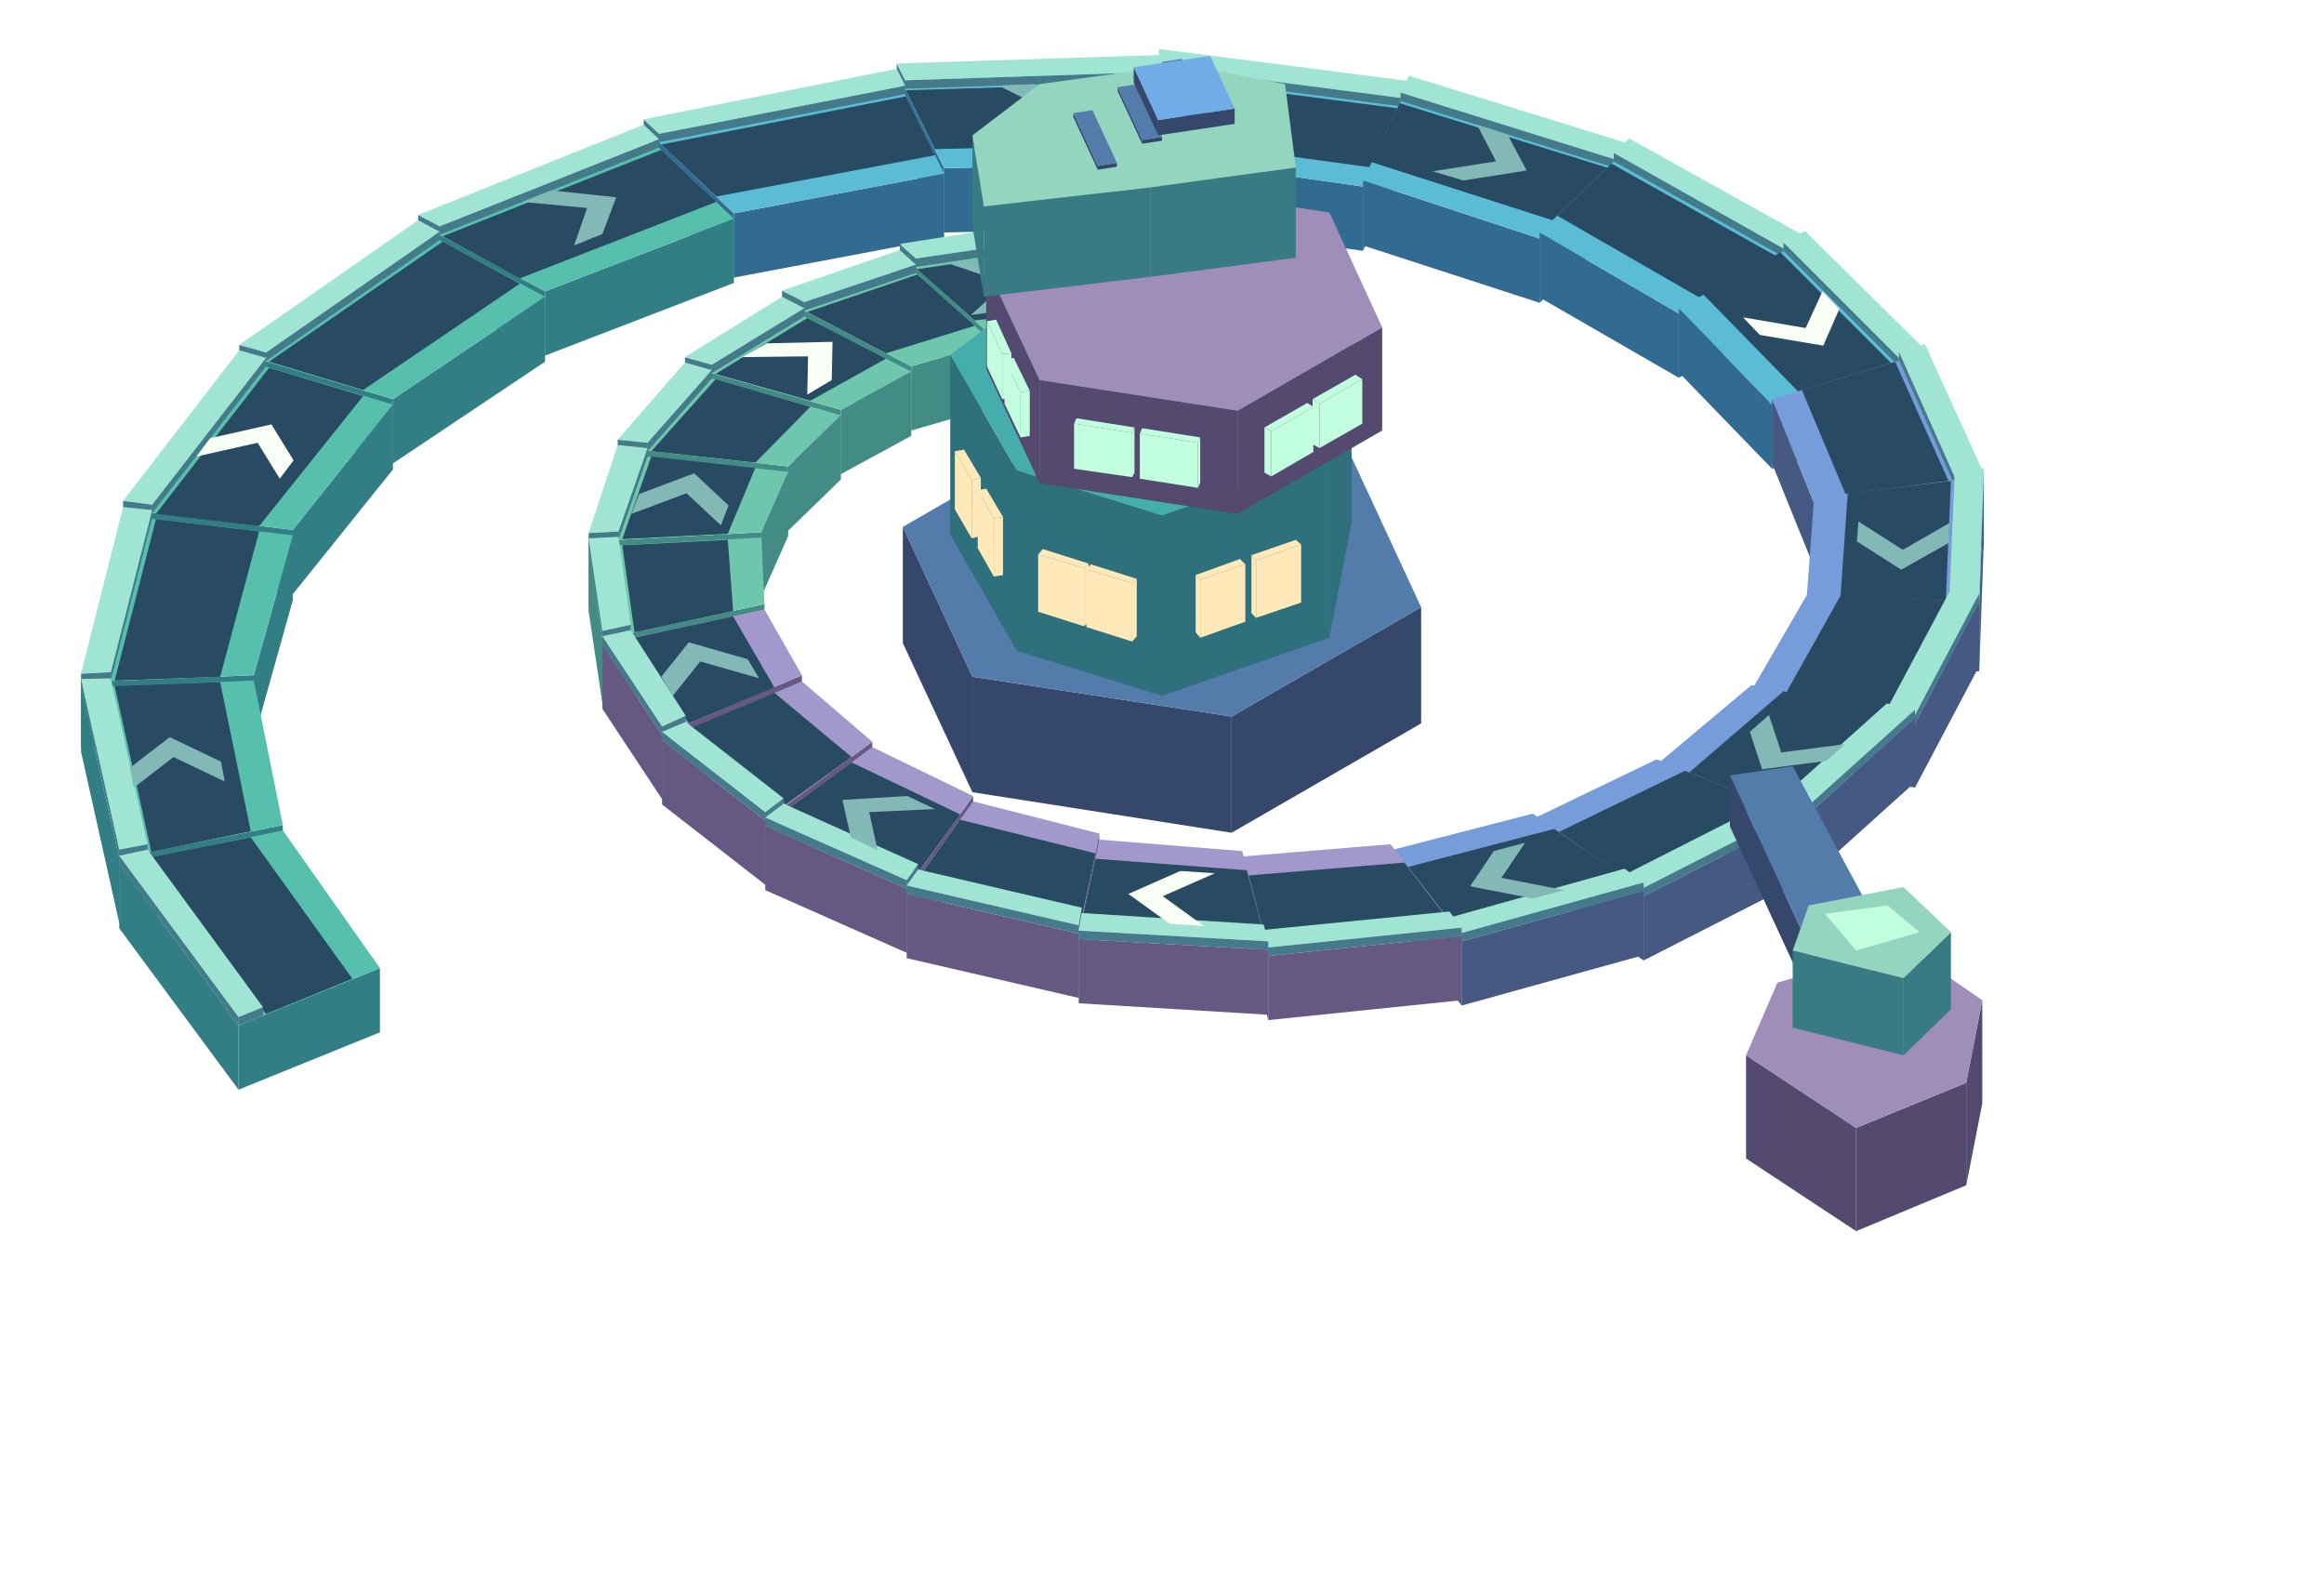
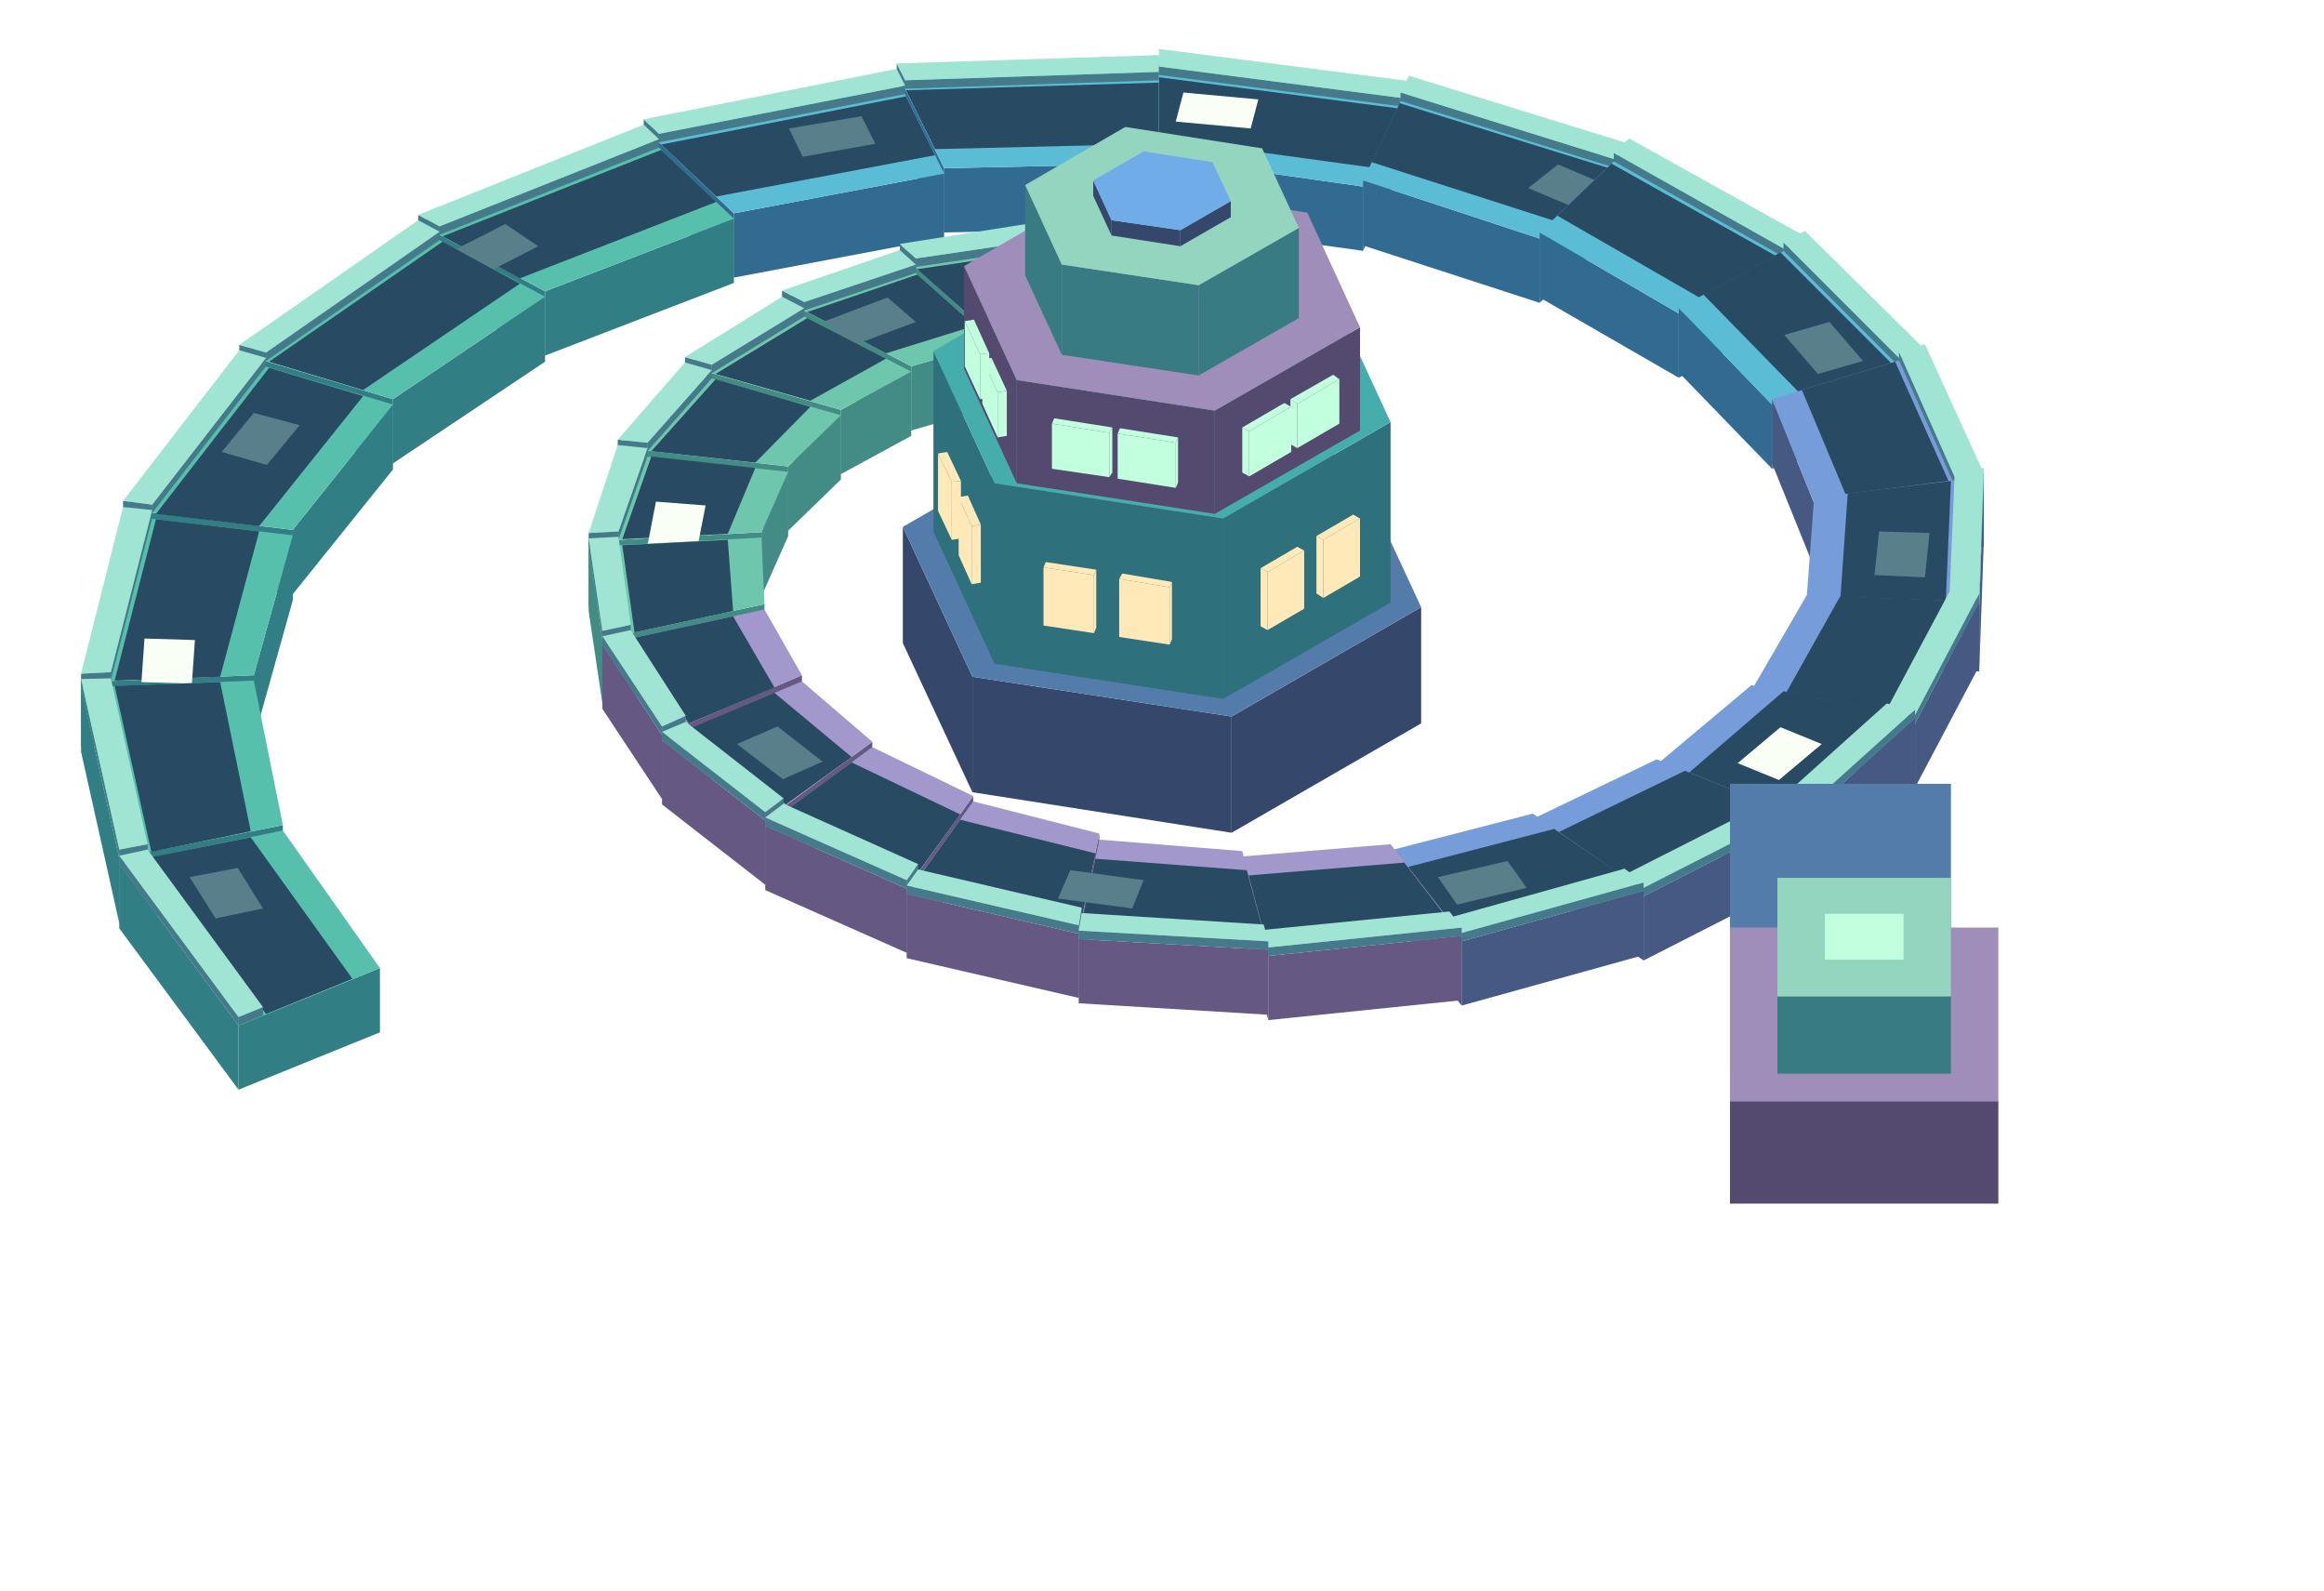
<svg xmlns="http://www.w3.org/2000/svg" width="199.5" height="136.5" viewBox="0 0 304 208">
  <polygon fill="#326b92" points="123.5,22 151.6,21.4 151.6,29.8 123.5,30.4" />
  <polygon fill="#326b92" points="117.3,9.4 123.5,22 123.5,30.4 117.3,17.8" />
  <polygon fill="#5abdd5" points="117.3,9.4 151.6,8.3 151.6,21.4 123.5,22" />
  <polygon fill="#284b63" points="118.5,11.8 151.6,10.8 151.6,18.8 122.3,19.5" />
  <polygon fill="#447a89" points="118.4,10.5 151.6,9.4 151.6,10.5 118.4,11.6" />
  <polygon fill="#447a89" points="117.3,8.3 118.4,10.5 118.4,11.6 117.3,9.4" />
  <polygon fill="#a0e5d4" points="117.3,8.3 151.6,7.2 151.6,9.4 118.4,10.5" />
-   <polygon fill="#82b9b6" points="130.6,11.2 135.2,11 141.6,14.3 135.7,17.9 131.2,18.1 137.1,14.4" />
  <polygon fill="#326b92" points="178.3,24.4 184.3,11.7 184.3,20.2 178.3,32.8" />
  <polygon fill="#326b92" points="151.6,20.6 178.3,24.4 178.3,32.8 151.6,29.1" />
  <polygon fill="#326b92" points="151.6,7.5 151.6,20.6 151.6,29.1 151.6,16" />
  <polygon fill="#5abdd5" points="151.6,7.5 184.3,11.7 178.3,24.4 151.6,20.6" />
  <polygon fill="#284b63" points="151.6,10.1 183.1,14.2 179.4,21.9 151.6,18.1" />
  <polygon fill="#447a89" points="183.2,12.8 184.3,10.6 184.3,11.7 183.2,13.9" />
  <polygon fill="#447a89" points="151.6,8.7 183.2,12.8 183.2,13.9 151.6,9.8" />
  <polygon fill="#447a89" points="151.6,6.4 151.6,8.7 151.6,9.8 151.6,7.5" />
  <polygon fill="#a0e5d4" points="151.6,6.4 184.3,10.6 183.2,12.8 151.6,8.7" />
+   <polygon fill="#f9fff4" points="154.8,12.1 164.6,13 163.6,16.8 153.8,15.9" />
  <polygon fill="#326b92" points="96,27.9 123.5,22.7 123.5,31.1 96,36.3" />
  <polygon fill="#326b92" points="84.2,16.7 96,27.9 96,36.3 84.2,25.1" />
  <polygon fill="#5abdd5" points="84.2,16.7 117.3,10.1 123.5,22.7 96,27.9" />
  <polygon fill="#284b63" points="86.5,18.9 118.5,12.6 122.3,20.3 93.7,25.7" />
  <polygon fill="#447a89" points="86.2,17.5 118.4,11.2 118.4,12.3 86.2,18.6" />
  <polygon fill="#447a89" points="84.2,15.6 86.2,17.5 86.2,18.6 84.2,16.7" />
  <polygon fill="#a0e5d4" points="84.2,15.6 117.3,9 118.4,11.2 86.2,17.5" />
+   <polygon fill="#597f8b" points="103.2,16.8 112.7,15.2 114.5,18.8 105,20.5" />
  <polygon fill="#326b92" points="201.4,31.2 213.1,19.9 213.1,28.4 201.4,39.6" />
  <polygon fill="#326b92" points="178.3,23.6 201.4,31.2 201.4,39.6 178.3,32.1" />
  <polygon fill="#5abdd5" points="184.3,11 213.1,19.9 201.4,31.2 178.3,23.6" />
  <polygon fill="#284b63" points="183.1,13.5 210.8,22.1 203.7,29 179.4,21.2" />
  <polygon fill="#447a89" points="211.1,20.8 213.1,18.8 213.1,19.9 211.1,21.9" />
  <polygon fill="#447a89" points="183.2,12.1 211.1,20.8 211.1,21.9 183.2,13.2" />
  <polygon fill="#a0e5d4" points="184.3,9.9 213.1,18.8 211.1,20.8 183.2,12.1" />
-   <polygon fill="#82b9b6" points="193.2,16.3 197.2,17.6 199.7,22.3 191.4,23.6 187.4,22.4 195.7,21.1" />
+   <polygon fill="#597f8b" points="203.8,21.5 211.8,24.9 208,28 199.9,24.6" />
  <polygon fill="#317f84" points="71.3,38.1 96,28.6 96,37 71.3,46.5" />
  <polygon fill="#317f84" points="54.7,29.2 71.3,38.1 71.3,46.5 54.7,37.6" />
  <polygon fill="#57c0ad" points="54.7,29.2 84.2,17.4 96,28.6 71.3,38.1" />
  <polygon fill="#284b63" points="57.9,30.9 86.5,19.6 93.7,26.4 68,36.4" />
  <polygon fill="#447a89" points="57.5,29.6 86.2,18.2 86.2,19.3 57.5,30.7" />
  <polygon fill="#447a89" points="54.7,28.1 57.5,29.6 57.5,30.7 54.7,29.2" />
  <polygon fill="#a0e5d4" points="54.7,28.1 84.2,16.3 86.2,18.2 57.5,29.6" />
-   <polygon fill="#82b9b6" points="68.3,26.4 72.1,24.9 80.6,25.8 78.8,30.6 75.1,32.1 76.8,27.2" />
+   <polygon fill="#597f8b" points="58.6,33.1 66.1,29.3 70.4,32.2 63,36" />
  <polygon fill="#326b92" points="219.6,41 236.1,32 236.1,40.4 219.6,49.4" />
  <polygon fill="#326b92" points="201.4,30.4 219.6,41 219.6,49.4 201.4,38.9" />
  <polygon fill="#5abdd5" points="213.1,19.2 236.1,32 219.6,41 201.4,30.4" />
  <polygon fill="#284b63" points="210.8,21.4 232.9,33.8 222.8,39.2 203.7,28.2" />
  <polygon fill="#447a89" points="233.3,32.5 236.1,30.9 236.1,32 233.3,33.6" />
  <polygon fill="#447a89" points="211.1,20 233.3,32.5 233.3,33.6 211.1,21.1" />
  <polygon fill="#a0e5d4" points="213.1,18.1 236.1,30.9 233.3,32.5 211.1,20" />
  <polygon fill="#317f84" points="51.4,52.2 71.3,38.8 71.3,47.3 51.4,60.6" />
  <polygon fill="#317f84" points="31.3,46.2 51.4,52.2 51.4,60.6 31.3,54.6" />
  <polygon fill="#57c0ad" points="31.3,46.2 54.7,29.9 71.3,38.8 51.4,52.2" />
  <polygon fill="#284b63" points="35.2,47.3 57.9,31.6 68,37.1 47.5,51" />
  <polygon fill="#447a89" points="34.8,46.1 57.5,30.3 57.5,31.4 34.8,47.2" />
  <polygon fill="#447a89" points="31.3,45.1 34.8,46.1 34.8,47.2 31.3,46.2" />
  <polygon fill="#a0e5d4" points="31.3,45.1 54.7,28.8 57.5,30.3 34.8,46.1" />
  <polygon fill="#326b92" points="231.8,52.9 251.8,46.8 251.8,55.2 231.8,61.3" />
  <polygon fill="#326b92" points="219.6,40.3 231.8,52.9 231.8,61.3 219.6,48.7" />
  <polygon fill="#5abdd5" points="236.1,31.3 251.8,46.8 231.8,52.9 219.6,40.3" />
  <polygon fill="#284b63" points="232.9,33 247.9,48 235.7,51.7 222.8,38.5" />
  <polygon fill="#447a89" points="248.4,46.8 251.8,45.7 251.8,46.8 248.4,47.9" />
  <polygon fill="#447a89" points="233.3,31.7 248.4,46.8 248.4,47.9 233.3,32.8" />
  <polygon fill="#a0e5d4" points="236.1,30.2 251.8,45.7 248.4,46.8 233.3,31.7" />
-   <polygon fill="#f9fff4" points="238.4,38.1 240.6,40.4 238.5,45.2 230.2,43.8 228,41.5 236.2,42.9" />
+   <polygon fill="#597f8b" points="239.3,42.1 243.7,47.2 237.8,48.9 233.4,43.8" />
  <polygon fill="#317f84" points="38.3,69.3 51.4,52.9 51.4,61.4 38.3,77.7" />
  <polygon fill="#317f84" points="16.1,66.6 38.3,69.3 38.3,77.7 16.1,75.1" />
  <polygon fill="#57c0ad" points="16.1,66.6 31.3,46.9 51.4,52.9 38.3,69.3" />
  <polygon fill="#284b63" points="20.4,67.2 35.2,48.1 47.5,51.8 33.9,68.8" />
  <polygon fill="#447a89" points="19.9,66 34.8,46.8 34.8,47.9 19.9,67.1" />
  <polygon fill="#447a89" points="16.1,65.5 19.9,66 19.9,67.1 16.1,66.6" />
  <polygon fill="#a0e5d4" points="16.1,65.5 31.3,45.8 34.8,46.8 19.9,66" />
-   <polygon fill="#f9fff4" points="25.7,59.7 27.5,57.3 35.5,55.5 38.4,60.2 36.6,62.6 33.7,57.9" />
+   <polygon fill="#597f8b" points="29,59.1 33.2,54 39.2,55.6 34.9,60.8" />
  <polygon fill="#438c85" points="129.9,44.1 140.8,43 140.8,51.4 129.9,52.5" />
  <polygon fill="#438c85" points="117.7,33 129.9,44.1 129.9,52.5 117.7,41.5" />
  <polygon fill="#6ec7ac" points="117.7,33 134.2,30.4 140.8,43 129.9,44.1" />
  <polygon fill="#284b63" points="120,35.2 135.5,32.9 139.5,40.5 127.5,41.9" />
  <polygon fill="#447a89" points="119.8,33.8 135.4,31.5 135.4,32.6 119.8,34.9" />
  <polygon fill="#447a89" points="117.7,31.9 119.8,33.8 119.8,34.9 117.7,33" />
  <polygon fill="#a0e5d4" points="117.7,31.9 134.2,29.3 135.4,31.5 119.8,33.8" />
-   <polygon fill="#82b9b6" points="124.2,34.5 128.7,33.9 136.1,36.4 131.4,40.6 127,41.2 131.6,37" />
  <polygon fill="#465983" points="237.3,65.8 259.5,63 259.5,71.5 237.3,74.2" />
  <polygon fill="#465983" points="231.8,52.2 237.3,65.8 237.3,74.2 231.8,60.6" />
  <polygon fill="#779cda" points="251.8,46.1 259.5,63 237.3,65.8 231.8,52.2" />
  <polygon fill="#284b63" points="247.9,47.3 255.2,63.6 241.7,65.3 235.7,51" />
  <polygon fill="#447a89" points="255.7,62.4 259.5,61.9 259.5,63 255.7,63.5" />
  <polygon fill="#447a89" points="248.4,46 255.7,62.4 255.7,63.5 248.4,47.1" />
  <polygon fill="#a0e5d4" points="251.8,45 259.5,61.9 255.7,62.4 248.4,46" />
  <polygon fill="#438c85" points="119.2,47.9 129.9,44.8 129.9,53.2 119.2,56.3" />
  <polygon fill="#438c85" points="102.3,39.1 119.2,47.9 119.2,56.3 102.3,47.6" />
  <polygon fill="#6ec7ac" points="102.3,39.1 117.7,33.8 129.9,44.8 119.2,47.9" />
  <polygon fill="#284b63" points="105.6,40.8 120,35.9 127.5,42.6 115.9,46.2" />
  <polygon fill="#447a89" points="105.2,39.5 119.8,34.6 119.8,35.7 105.2,40.6" />
  <polygon fill="#447a89" points="102.3,38 105.2,39.5 105.2,40.6 102.3,39.1" />
  <polygon fill="#a0e5d4" points="102.3,38 117.7,32.7 119.8,34.6 105.2,39.5" />
+   <polygon fill="#597f8b" points="107.9,42 116.1,38.9 119.8,42.1 111.5,45.2" />
  <polygon fill="#438c85" points="110,53.6 119.2,48.6 119.2,57 110,62" />
  <polygon fill="#438c85" points="89.6,47.8 110,53.6 110,62 89.6,56.2" />
  <polygon fill="#6ec7ac" points="89.6,47.8 102.3,39.9 119.2,48.6 110,53.6" />
  <polygon fill="#284b63" points="93.6,48.9 105.6,41.6 115.9,46.9 106,52.4" />
  <polygon fill="#447a89" points="93.1,47.7 105.2,40.3 105.2,41.4 93.1,48.8" />
  <polygon fill="#447a89" points="89.6,46.7 93.1,47.7 93.1,48.8 89.6,47.8" />
  <polygon fill="#a0e5d4" points="89.6,46.7 102.3,38.8 105.2,40.3 93.1,47.7" />
-   <polygon fill="#f9fff4" points="97.1,46.7 100.3,44.9 108.9,44.7 108.8,49.7 105.6,51.6 105.7,46.6" />
  <polygon fill="#35476b" points="139.9,58.4 153.8,56.2 153.8,66.3 139.9,68.5" />
  <polygon fill="#35476b" points="129.7,36.5 139.9,58.4 139.9,68.5 129.7,46.6" />
  <polygon fill="#537caa" points="143.7,34.3 153.8,56.2 139.9,58.4 129.7,36.5" />
  <polygon fill="#35476b" points="127.2,88.5 161.1,93.7 161.1,108.9 127.2,103.6" />
  <polygon fill="#35476b" points="118.1,68.9 127.2,88.5 127.2,103.6 118.1,84.1" />
  <polygon fill="#35476b" points="161.1,93.7 185.9,79.4 185.9,94.6 161.1,108.9" />
  <polygon fill="#537caa" points="161.1,93.7 127.2,88.5 118.1,68.9 142.9,54.6 176.8,59.8 185.9,79.4" />
-   <polygon fill="#2e707c" points="173.9,59.8 176.8,44.7 176.8,68.3 173.9,83.4" />
-   <polygon fill="#2e707c" points="152,67.4 173.9,59.8 173.9,83.4 152,91" />
-   <polygon fill="#2e707c" points="133,61.5 152,67.4 152,91 133,85.1" />
-   <polygon fill="#2e707c" points="124.3,46.4 133,61.5 133,85.1 124.3,69.9" />
-   <polygon fill="#46adad" points="143.3,32 168.1,32.9 176.8,44.7 173.9,59.8 152,67.4 133,61.5 124.3,46.4" />
-   <polygon fill="#ffe9b8" points="164.3,73.3 170.2,71.2 170.2,78.8 164.3,80.8" />
-   <polygon fill="#ffe9b8" points="163.7,72.6 164.3,73.3 164.3,80.8 163.7,80.2" />
-   <polygon fill="#ffe9b8" points="170.2,71.2 164.3,73.3 163.7,72.6 169.5,70.6" />
-   <polygon fill="#ffe9b8" points="157,75.8 162.9,73.8 162.9,81.3 157,83.4" />
-   <polygon fill="#ffe9b8" points="156.4,75.2 157,75.8 157,83.4 156.4,82.7" />
-   <polygon fill="#ffe9b8" points="162.9,73.8 157,75.8 156.4,75.2 162.2,73.1" />
-   <polygon fill="#ffe9b8" points="142.1,74.4 148.1,76.3 148.1,83.9 142.1,82" />
-   <polygon fill="#ffe9b8" points="148.1,76.3 148.7,75.7 148.7,83.2 148.1,83.9" />
-   <polygon fill="#ffe9b8" points="148.1,76.3 142.1,74.4 142.7,73.8 148.7,75.7" />
-   <polygon fill="#ffe9b8" points="135.8,72.5 141.8,74.3 141.8,81.9 135.8,80" />
-   <polygon fill="#ffe9b8" points="141.8,74.3 142.4,73.7 142.4,81.3 141.8,81.9" />
-   <polygon fill="#ffe9b8" points="141.8,74.3 135.8,72.5 136.4,71.8 142.4,73.7" />
-   <polygon fill="#ffe9b8" points="127.9,64.1 130,67.8 130,75.4 127.9,71.7" />
-   <polygon fill="#ffe9b8" points="130,67.8 131.2,67.6 131.2,75.2 130,75.4" />
-   <polygon fill="#ffe9b8" points="130,67.8 127.9,64.1 129,63.9 131.2,67.6" />
-   <polygon fill="#ffe9b8" points="124.9,59 127.1,62.8 127.1,70.4 124.9,66.6" />
-   <polygon fill="#ffe9b8" points="127.1,62.8 128.3,62.5 128.3,70.1 127.1,70.4" />
-   <polygon fill="#ffe9b8" points="127.1,62.8 124.9,59 126.1,58.8 128.3,62.5" />
-   <polygon fill="#54496e" points="136,49.7 161.9,53.7 161.9,67.2 136,63.2" />
-   <polygon fill="#54496e" points="129,34.8 136,49.7 136,63.2 129,48.2" />
-   <polygon fill="#54496e" points="161.9,53.7 180.8,42.8 180.8,56.3 161.9,67.2" />
-   <polygon fill="#9e8eb9" points="161.9,53.7 136,49.7 129,34.8 148,23.8 173.9,27.8 180.8,42.8" />
-   <polygon fill="#c1ffdf" points="149.1,56.7 156.7,57.9 156.7,63.8 149.1,62.6" />
-   <polygon fill="#c1ffdf" points="156.7,57.9 157,57.2 157,63.1 156.7,63.8" />
-   <polygon fill="#c1ffdf" points="156.7,57.9 149.1,56.7 149.4,56 157,57.2" />
-   <polygon fill="#c1ffdf" points="140.5,55.4 148.1,56.6 148.1,62.4 140.5,61.3" />
-   <polygon fill="#c1ffdf" points="148.1,56.6 148.4,55.9 148.4,61.8 148.1,62.4" />
-   <polygon fill="#c1ffdf" points="148.1,56.6 140.5,55.4 140.8,54.7 148.4,55.9" />
-   <polygon fill="#c1ffdf" points="131.4,47 133.5,51.3 133.5,57.2 131.4,52.8" />
-   <polygon fill="#c1ffdf" points="133.5,51.3 134.7,51.1 134.7,57 133.5,57.2" />
-   <polygon fill="#c1ffdf" points="133.5,51.3 131.4,47 132.6,46.8 134.7,51.1" />
-   <polygon fill="#c1ffdf" points="129.1,42 131.1,46.3 131.1,52.2 129.1,47.9" />
-   <polygon fill="#c1ffdf" points="131.1,46.3 132.3,46.2 132.3,52 131.1,52.2" />
-   <polygon fill="#c1ffdf" points="131.1,46.3 129.1,42 130.3,41.8 132.3,46.2" />
-   <polygon fill="#c1ffdf" points="172.6,52.8 178.2,49.6 178.2,55.4 172.6,58.6" />
-   <polygon fill="#c1ffdf" points="171.7,52.2 172.6,52.8 172.6,58.6 171.7,58.1" />
-   <polygon fill="#c1ffdf" points="178.2,49.6 172.6,52.8 171.7,52.2 177.3,49" />
-   <polygon fill="#c1ffdf" points="166.3,56.4 171.8,53.2 171.8,59.1 166.3,62.3" />
-   <polygon fill="#c1ffdf" points="165.4,55.9 166.3,56.4 166.3,62.3 165.4,61.8" />
-   <polygon fill="#c1ffdf" points="171.8,53.2 166.3,56.4 165.4,55.9 171,52.7" />
-   <polygon fill="#397b83" points="150.5,24.5 169.5,21.9 169.5,33.7 150.5,36.2" />
-   <polygon fill="#397b83" points="128.7,27 150.5,24.5 150.5,36.2 128.7,38.8" />
-   <polygon fill="#397b83" points="127.2,17.7 128.7,27 128.7,38.8 127.2,29.5" />
-   <polygon fill="#94d5c0" points="154.9,8.4 168.1,11 169.5,21.9 150.5,24.5 128.7,27 127.2,17.7 136,11" />
-   <polygon fill="#35476b" points="155.2,15 157.8,14.6 157.8,15.1 155.2,15.5" />
-   <polygon fill="#35476b" points="152,8.1 155.2,15 155.2,15.5 152,8.6" />
-   <polygon fill="#537caa" points="154.6,7.7 157.8,14.6 155.2,15 152,8.1" />
-   <polygon fill="#35476b" points="149.4,18.3 152,17.9 152,18.4 149.4,18.8" />
-   <polygon fill="#35476b" points="146.2,11.4 149.4,18.3 149.4,18.8 146.2,11.9" />
-   <polygon fill="#537caa" points="148.8,11 152,17.9 149.4,18.3 146.2,11.4" />
-   <polygon fill="#35476b" points="143.6,21.7 146.1,21.3 146.1,21.8 143.6,22.2" />
-   <polygon fill="#35476b" points="140.4,14.8 143.6,21.7 143.6,22.2 140.4,15.3" />
-   <polygon fill="#537caa" points="142.9,14.4 146.1,21.3 143.6,21.7 140.4,14.8" />
-   <polygon fill="#35476b" points="151.5,15.7 161.5,14.2 161.5,16.2 151.5,17.7" />
-   <polygon fill="#35476b" points="148.3,8.8 151.5,15.7 151.5,17.7 148.3,10.8" />
-   <polygon fill="#70ace8" points="158.3,7.3 161.5,14.2 151.5,15.7 148.3,8.8" />
+   <polygon fill="#2e707c" points="130.1,63.2 160,67.8 160,91.4 130.1,86.8" />
+   <polygon fill="#2e707c" points="122.1,45.9 130.1,63.2 130.1,86.8 122.1,69.5" />
+   <polygon fill="#2e707c" points="160,67.8 181.9,55.2 181.9,78.8 160,91.4" />
+   <polygon fill="#46adad" points="160,67.8 130.1,63.2 122.1,45.9 144,33.3 173.9,37.9 181.9,55.2" />
+   <polygon fill="#ffe9b8" points="146.4,75.7 153,76.8 153,84.3 146.4,83.3" />
+   <polygon fill="#ffe9b8" points="153,76.8 153.3,76.1 153.3,83.6 153,84.3" />
+   <polygon fill="#ffe9b8" points="153,76.8 146.4,75.7 146.8,75 153.3,76.1" />
+   <polygon fill="#ffe9b8" points="136.5,74.2 143.1,75.2 143.1,82.8 136.5,81.8" />
+   <polygon fill="#ffe9b8" points="143.1,75.2 143.4,74.5 143.4,82.1 143.1,82.8" />
+   <polygon fill="#ffe9b8" points="143.1,75.2 136.5,74.2 136.8,73.5 143.4,74.5" />
+   <polygon fill="#ffe9b8" points="125.4,65 127.1,68.8 127.1,76.4 125.4,72.6" />
+   <polygon fill="#ffe9b8" points="127.1,68.8 128.3,68.6 128.3,76.2 127.1,76.4" />
+   <polygon fill="#ffe9b8" points="127.1,68.8 125.4,65 126.6,64.8 128.3,68.6" />
+   <polygon fill="#ffe9b8" points="122.7,59.3 124.5,63 124.5,70.6 122.7,66.8" />
+   <polygon fill="#ffe9b8" points="124.5,63 125.7,62.9 125.7,70.4 124.5,70.6" />
+   <polygon fill="#ffe9b8" points="124.5,63 122.7,59.3 123.9,59.1 125.7,62.9" />
+   <polygon fill="#ffe9b8" points="173.1,70.6 177.9,67.8 177.9,75.4 173.1,78.2" />
+   <polygon fill="#ffe9b8" points="172.2,70.1 173.1,70.6 173.1,78.2 172.2,77.6" />
+   <polygon fill="#ffe9b8" points="177.9,67.8 173.1,70.6 172.2,70.1 177,67.3" />
+   <polygon fill="#ffe9b8" points="165.8,74.8 170.6,72 170.6,79.6 165.8,82.4" />
+   <polygon fill="#ffe9b8" points="164.9,74.3 165.8,74.8 165.8,82.4 164.9,81.9" />
+   <polygon fill="#ffe9b8" points="170.6,72 165.8,74.8 164.9,74.3 169.7,71.5" />
+   <polygon fill="#54496e" points="133,49.7 158.9,53.7 158.9,67.2 133,63.2" />
+   <polygon fill="#54496e" points="126.1,34.8 133,49.7 133,63.2 126.1,48.2" />
+   <polygon fill="#54496e" points="158.9,53.7 177.9,42.8 177.9,56.3 158.9,67.2" />
+   <polygon fill="#9e8eb9" points="158.9,53.7 133,49.7 126.1,34.8 145.1,23.8 171,27.8 177.9,42.8" />
+   <polygon fill="#c1ffdf" points="146.2,56.7 153.8,57.9 153.8,63.8 146.2,62.6" />
+   <polygon fill="#c1ffdf" points="153.8,57.9 154.1,57.2 154.1,63.1 153.8,63.8" />
+   <polygon fill="#c1ffdf" points="153.8,57.9 146.2,56.7 146.5,56 154.1,57.2" />
+   <polygon fill="#c1ffdf" points="137.6,55.4 145.1,56.6 145.1,62.4 137.6,61.3" />
+   <polygon fill="#c1ffdf" points="145.1,56.6 145.5,55.9 145.5,61.8 145.1,62.4" />
+   <polygon fill="#c1ffdf" points="145.1,56.6 137.6,55.4 137.9,54.7 145.5,55.9" />
+   <polygon fill="#c1ffdf" points="128.5,47 130.5,51.3 130.5,57.2 128.5,52.8" />
+   <polygon fill="#c1ffdf" points="130.5,51.3 131.7,51.1 131.7,57 130.5,57.2" />
+   <polygon fill="#c1ffdf" points="130.5,51.3 128.5,47 129.7,46.8 131.7,51.1" />
+   <polygon fill="#c1ffdf" points="126.2,42 128.2,46.3 128.2,52.2 126.2,47.9" />
+   <polygon fill="#c1ffdf" points="128.2,46.3 129.4,46.2 129.4,52 128.2,52.2" />
+   <polygon fill="#c1ffdf" points="128.2,46.3 126.2,42 127.4,41.8 129.4,46.2" />
+   <polygon fill="#c1ffdf" points="169.7,52.8 175.2,49.6 175.2,55.4 169.7,58.6" />
+   <polygon fill="#c1ffdf" points="168.8,52.2 169.7,52.8 169.7,58.6 168.8,58.1" />
+   <polygon fill="#c1ffdf" points="175.2,49.6 169.7,52.8 168.8,52.2 174.4,49" />
+   <polygon fill="#c1ffdf" points="163.4,56.4 168.9,53.2 168.9,59.1 163.4,62.3" />
+   <polygon fill="#c1ffdf" points="162.5,55.9 163.4,56.4 163.4,62.3 162.5,61.8" />
+   <polygon fill="#c1ffdf" points="168.9,53.2 163.4,56.4 162.5,55.9 168,52.7" />
+   <polygon fill="#397b83" points="138.9,34.6 156.8,37.3 156.8,49.1 138.9,46.4" />
+   <polygon fill="#397b83" points="134.1,24.2 138.9,34.6 138.9,46.4 134.1,36" />
+   <polygon fill="#397b83" points="156.8,37.3 169.9,29.8 169.9,41.6 156.8,49.1" />
+   <polygon fill="#94d5c0" points="156.8,37.3 138.9,34.6 134.1,24.2 147.2,16.6 165.1,19.4 169.9,29.8" />
+   <polygon fill="#35476b" points="145.4,28.8 154.4,30.1 154.4,32.2 145.4,30.8" />
+   <polygon fill="#35476b" points="143,23.6 145.4,28.8 145.4,30.8 143,25.6" />
+   <polygon fill="#35476b" points="154.4,30.1 161,26.3 161,28.4 154.4,32.2" />
+   <polygon fill="#70ace8" points="154.4,30.1 145.4,28.8 143,23.6 149.6,19.8 158.6,21.2 161,26.3" />
  <polygon fill="#317f84" points="33.2,88.3 38.3,70 38.3,78.5 33.2,96.7" />
  <polygon fill="#317f84" points="10.6,89.2 33.2,88.3 33.2,96.7 10.6,97.6" />
  <polygon fill="#57c0ad" points="10.6,89.2 16.1,67.4 38.3,70 33.2,88.3" />
  <polygon fill="#284b63" points="15,89 20.4,67.9 33.9,69.5 28.8,88.5" />
  <polygon fill="#447a89" points="14.5,87.9 19.9,66.7 19.9,67.8 14.5,89" />
  <polygon fill="#447a89" points="10.6,88.1 14.5,87.9 14.5,89 10.6,89.2" />
  <polygon fill="#a0e5d4" points="10.6,88.1 16.1,66.3 19.9,66.7 14.5,87.9" />
+   <polygon fill="#f9fff4" points="18.5,89.2 18.9,83.5 25.5,83.7 25.1,89.4" />
  <polygon fill="#438c85" points="103.1,61 110,54.3 110,62.7 103.1,69.4" />
  <polygon fill="#438c85" points="80.8,58.5 103.1,61 103.1,69.4 80.8,67" />
  <polygon fill="#6ec7ac" points="80.8,58.5 89.6,48.5 110,54.3 103.1,61" />
  <polygon fill="#284b63" points="85.2,59 93.6,49.6 106,53.2 98.8,60.5" />
  <polygon fill="#447a89" points="84.7,57.9 93.1,48.4 93.1,49.5 84.7,59" />
  <polygon fill="#447a89" points="80.8,57.5 84.7,57.9 84.7,59 80.8,58.5" />
  <polygon fill="#a0e5d4" points="80.8,57.5 89.6,47.4 93.1,48.4 84.7,57.9" />
  <polygon fill="#465983" points="258.9,79.4 259.5,62.3 259.5,70.7 258.9,87.8" />
  <polygon fill="#465983" points="236.3,78.6 258.9,79.4 258.9,87.8 236.3,87" />
  <polygon fill="#779cda" points="259.5,62.3 258.9,79.4 236.3,78.6 237.3,65.1" />
  <polygon fill="#284b63" points="255.2,62.9 254.5,79.2 240.7,78.8 241.7,64.5" />
  <polygon fill="#447a89" points="258.9,78.3 259.5,61.2 259.5,62.3 258.9,79.4" />
  <polygon fill="#447a89" points="255,78.2 258.9,78.3 258.9,79.4 255,79.3" />
  <polygon fill="#a0e5d4" points="259.5,61.2 258.9,78.3 255,78.2 255.7,61.7" />
-   <polygon fill="#82b9b6" points="255,68.4 254.9,71 248.7,74.5 242.9,70.8 243.1,68.2 248.9,71.9" />
+   <polygon fill="#597f8b" points="252.4,69.7 251.8,75.5 245.2,75.2 245.8,69.5" />
  <polygon fill="#438c85" points="99.6,69.6 103.1,61.7 103.1,70.1 99.6,78" />
  <polygon fill="#438c85" points="77,70.8 99.6,69.6 99.6,78 77,79.2" />
  <polygon fill="#6ec7ac" points="77,70.8 80.8,59.3 103.1,61.7 99.6,69.6" />
  <polygon fill="#284b63" points="81.4,70.5 85.2,59.7 98.8,61.2 95.2,69.8" />
  <polygon fill="#447a89" points="80.9,69.5 84.7,58.6 84.7,59.7 80.9,70.6" />
  <polygon fill="#447a89" points="77,69.7 80.9,69.5 80.9,70.6 77,70.8" />
  <polygon fill="#a0e5d4" points="77,69.7 80.8,58.2 84.7,58.6 80.9,69.5" />
-   <polygon fill="#82b9b6" points="82.6,67.2 83.6,64.6 90.8,61.9 95.3,66.1 94.3,68.7 89.8,64.5" />
+   <polygon fill="#f9fff4" points="84.7,71.3 85.8,65.6 92.3,66.1 91.2,71.7" />
  <polygon fill="#465983" points="250.5,94.6 258.9,78.7 258.9,87.1 250.5,103" />
  <polygon fill="#465983" points="229.1,90.3 250.5,94.6 250.5,103 229.1,98.7" />
  <polygon fill="#779cda" points="258.9,78.7 250.5,94.6 229.1,90.3 236.3,77.9" />
  <polygon fill="#284b63" points="254.5,78.5 246.3,93.8 233.3,91.2 240.7,78" />
  <polygon fill="#447a89" points="250.5,93.5 258.9,77.6 258.9,78.7 250.5,94.6" />
  <polygon fill="#447a89" points="246.8,92.8 250.5,93.5 250.5,94.6 246.8,93.8" />
  <polygon fill="#a0e5d4" points="258.9,77.6 250.5,93.5 246.8,92.8 255,77.4" />
  <polygon fill="#317f84" points="10.6,89.9 15.6,112.2 15.6,120.7 10.6,98.3" />
  <polygon fill="#317f84" points="15.6,112.2 37,107.9 37,116.3 15.6,120.7" />
  <polygon fill="#57c0ad" points="15.6,112.2 10.6,89.9 33.2,89 37,107.9" />
  <polygon fill="#284b63" points="19.8,111.4 15,89.7 28.8,89.2 32.8,108.7" />
  <polygon fill="#447a89" points="10.6,88.8 15.6,111.1 15.6,112.2 10.6,89.9" />
  <polygon fill="#447a89" points="15.6,111.1 19.3,110.4 19.3,111.5 15.6,112.2" />
  <polygon fill="#a0e5d4" points="15.6,111.1 10.6,88.8 14.5,88.7 19.3,110.4" />
-   <polygon fill="#82b9b6" points="17.5,103 17,100.4 22.2,96.4 28.9,99.6 29.4,102.2 22.7,99" />
  <polygon fill="#438c85" points="77,71.5 78.8,83.6 78.8,92 77,79.9" />
  <polygon fill="#438c85" points="78.8,83.6 100,79 100,87.4 78.8,92" />
  <polygon fill="#6ec7ac" points="78.8,83.6 77,71.5 99.6,70.3 100,79" />
  <polygon fill="#284b63" points="83,82.7 81.4,71.3 95.2,70.6 95.9,79.9" />
  <polygon fill="#447a89" points="77,70.4 78.8,82.5 78.8,83.6 77,71.5" />
  <polygon fill="#447a89" points="78.8,82.5 82.5,81.7 82.5,82.8 78.8,83.6" />
  <polygon fill="#a0e5d4" points="78.8,82.5 77,70.4 80.9,70.2 82.5,81.7" />
  <polygon fill="#655984" points="78.8,84.3 86.6,96.1 86.6,104.5 78.8,92.7" />
  <polygon fill="#655984" points="86.6,96.1 104.9,88.3 104.9,96.8 86.6,104.5" />
  <polygon fill="#a398cb" points="86.6,96.1 78.8,84.3 100,79.7 104.9,88.3" />
  <polygon fill="#284b63" points="90.1,94.6 83,83.4 95.9,80.6 101.3,89.9" />
  <polygon fill="#447a89" points="78.8,83.2 86.6,95 86.6,96.1 78.8,84.3" />
  <polygon fill="#447a89" points="86.6,95 89.7,93.6 89.7,94.7 86.6,96.1" />
  <polygon fill="#a0e5d4" points="86.6,95 78.8,83.2 82.5,82.4 89.7,93.6" />
-   <polygon fill="#82b9b6" points="88,91 86.5,88.5 90.1,84 97.8,86.2 99.3,88.7 91.6,86.5" />
  <polygon fill="#465983" points="235.4,107.5 250.5,93.9 250.5,102.3 235.4,115.9" />
  <polygon fill="#465983" points="216.7,100 235.4,107.5 235.4,115.9 216.7,108.5" />
  <polygon fill="#779cda" points="250.5,93.9 235.4,107.5 216.7,100 229.1,89.6" />
  <polygon fill="#284b63" points="246.3,93 231.7,106 220.4,101.5 233.3,90.4" />
  <polygon fill="#447a89" points="235.4,106.4 250.5,92.8 250.5,93.9 235.4,107.5" />
  <polygon fill="#447a89" points="232.2,105.1 235.4,106.4 235.4,107.5 232.2,106.2" />
  <polygon fill="#a0e5d4" points="250.5,92.8 235.4,106.4 232.2,105.1 246.8,92" />
-   <polygon fill="#82b9b6" points="241.4,97.3 238.9,99.5 230.5,100.6 228.9,95.7 231.4,93.5 233,98.4" />
+   <polygon fill="#f9fff4" points="238.3,97.3 232.7,102 227.3,99.8 232.9,95.1" />
  <polygon fill="#317f84" points="15.6,113 31.2,134.1 31.2,142.5 15.6,121.4" />
  <polygon fill="#317f84" points="31.2,134.1 49.7,126.6 49.7,135 31.2,142.5" />
  <polygon fill="#57c0ad" points="31.2,134.1 15.6,113 37,108.6 49.7,126.6" />
  <polygon fill="#284b63" points="34.8,132.6 19.8,112.1 32.8,109.5 46.1,128" />
  <polygon fill="#447a89" points="15.6,111.9 31.2,133 31.2,134.1 15.6,113" />
  <polygon fill="#447a89" points="31.2,133 34.4,131.7 34.4,132.8 31.2,134.1" />
  <polygon fill="#a0e5d4" points="31.2,133 15.6,111.9 19.3,111.1 34.4,131.7" />
+   <polygon fill="#597f8b" points="28.2,120.1 24.8,114.7 31.1,113.5 34.4,118.8" />
  <polygon fill="#655984" points="86.6,96.8 100.1,107.3 100.1,115.7 86.6,105.2" />
  <polygon fill="#655984" points="100.1,107.3 114.1,97 114.1,105.4 100.1,115.7" />
  <polygon fill="#a398cb" points="100.1,107.3 86.6,96.8 104.9,89.1 114.1,97" />
  <polygon fill="#284b63" points="102.8,105.2 90.1,95.3 101.3,90.6 111.4,99" />
  <polygon fill="#447a89" points="86.6,95.7 100.1,106.2 100.1,107.3 86.6,96.8" />
  <polygon fill="#447a89" points="100.1,106.2 102.5,104.4 102.5,105.5 100.1,107.3" />
  <polygon fill="#a0e5d4" points="100.1,106.2 86.6,95.7 89.7,94.4 102.5,104.4" />
+   <polygon fill="#597f8b" points="102.4,101.9 96.4,97.3 101.7,95 107.6,99.6" />
  <polygon fill="#465983" points="215,117.2 235.4,106.8 235.4,115.2 215,125.6" />
  <polygon fill="#465983" points="200.5,107.1 215,117.2 215,125.6 200.5,115.6" />
  <polygon fill="#779cda" points="235.4,106.8 215,117.2 200.5,107.1 216.7,99.3" />
  <polygon fill="#284b63" points="231.7,105.3 212.2,115.2 203.3,109.1 220.4,100.8" />
  <polygon fill="#447a89" points="215,116.1 235.4,105.7 235.4,106.8 215,117.2" />
  <polygon fill="#447a89" points="212.5,114.4 215,116.1 215,117.2 212.5,115.5" />
  <polygon fill="#a0e5d4" points="235.4,105.7 215,116.1 212.5,114.4 232.2,104.4" />
  <polygon fill="#655984" points="100.1,108 118.6,116.2 118.6,124.6 100.1,116.4" />
  <polygon fill="#655984" points="118.6,116.2 127.3,104.1 127.3,112.5 118.6,124.6" />
  <polygon fill="#a398cb" points="118.6,116.2 100.1,108 114.1,97.7 127.3,104.1" />
  <polygon fill="#284b63" points="120.3,113.8 102.8,106 111.4,99.7 125.6,106.5" />
  <polygon fill="#447a89" points="100.1,106.9 118.6,115.1 118.6,116.2 100.1,108" />
  <polygon fill="#447a89" points="118.6,115.1 120.1,113 120.1,114.1 118.6,116.2" />
  <polygon fill="#a0e5d4" points="118.6,115.1 100.1,106.9 102.5,105.1 120.1,113" />
-   <polygon fill="#82b9b6" points="114.8,111.2 111.3,109.5 110.2,104.6 118.7,104.1 122.3,105.8 113.7,106.2" />
-   <polygon fill="#35476b" points="242.8,137.1 253.1,134.7 253.1,141.4 242.8,143.8" />
-   <polygon fill="#35476b" points="226.3,101.4 242.8,137.1 242.8,143.8 226.3,108.1" />
-   <polygon fill="#537caa" points="226.3,101.4 234.5,100.2 253.1,134.7 242.8,137.1" />
-   <polygon fill="#54496e" points="257.2,141.6 259.3,130.8 259.3,144.3 257.2,155" />
-   <polygon fill="#54496e" points="242.8,147.5 257.2,141.6 257.2,155 242.8,161" />
-   <polygon fill="#54496e" points="228.4,138 242.8,147.5 242.8,161 228.4,151.5" />
-   <polygon fill="#9e8eb9" points="232.5,128.5 249,123.7 259.3,130.8 257.2,141.6 242.8,147.5 228.4,138" />
-   <polygon fill="#397b83" points="249,127.9 255.2,121.9 255.2,132 249,138" />
-   <polygon fill="#397b83" points="234.5,124.3 249,127.9 249,138 234.5,134.4" />
-   <polygon fill="#94d5c0" points="236.6,118.4 249,116 255.2,121.9 249,127.9 234.5,124.3" />
-   <polygon fill="#c1ffdf" points="238.7,119.5 246.9,118.4 251.1,121.9 242.8,124.3" />
+   <polygon fill="#35476b" points="226.3,133.5 255.2,133.5 255.2,140.3 226.3,140.3" />
+   <polygon fill="#537caa" points="226.3,102.5 255.2,102.5 255.2,133.5 226.3,133.5" />
+   <polygon fill="#54496e" points="226.3,144 261.4,144 261.4,157.4 226.3,157.4" />
+   <polygon fill="#9e8eb9" points="226.3,121.3 261.4,121.3 261.4,144 226.3,144" />
+   <polygon fill="#397b83" points="232.5,130.3 255.2,130.3 255.2,140.4 232.5,140.4" />
+   <polygon fill="#94d5c0" points="232.5,114.8 255.2,114.8 255.2,130.3 232.5,130.3" />
+   <polygon fill="#c1ffdf" points="238.7,119.5 249,119.5 249,125.5 238.7,125.5" />
  <polygon fill="#465983" points="191.2,123.1 215,116.5 215,124.9 191.2,131.5" />
  <polygon fill="#465983" points="181.9,111.2 191.2,123.1 191.2,131.5 181.9,119.6" />
  <polygon fill="#779cda" points="215,116.5 191.2,123.1 181.9,111.2 200.5,106.4" />
  <polygon fill="#284b63" points="212.2,114.5 189.3,120.8 183.7,113.5 203.3,108.4" />
  <polygon fill="#447a89" points="191.2,122 215,115.4 215,116.5 191.2,123.1" />
  <polygon fill="#447a89" points="189.6,120 191.2,122 191.2,123.1 189.6,121.1" />
  <polygon fill="#a0e5d4" points="215,115.4 191.2,122 189.6,120 212.5,113.6" />
-   <polygon fill="#82b9b6" points="204.6,116.4 200.5,117.5 192.3,115.9 195.4,111.3 199.5,110.2 196.4,114.8" />
+   <polygon fill="#597f8b" points="199.7,116.1 190.6,118.3 188.1,114.7 197.2,112.6" />
  <polygon fill="#655984" points="118.6,116.9 141.1,122.1 141.1,130.5 118.6,125.3" />
  <polygon fill="#655984" points="141.1,122.1 143.8,109 143.8,117.5 141.1,130.5" />
  <polygon fill="#a398cb" points="141.1,122.1 118.6,116.9 127.3,104.8 143.8,109" />
  <polygon fill="#284b63" points="141.6,119.5 120.3,114.6 125.6,107.2 143.3,111.6" />
  <polygon fill="#447a89" points="118.6,115.8 141.1,121 141.1,122.1 118.6,116.9" />
  <polygon fill="#447a89" points="141.1,121 141.5,118.7 141.5,119.8 141.1,122.1" />
  <polygon fill="#a0e5d4" points="141.1,121 118.6,115.8 120.1,113.7 141.5,118.7" />
  <polygon fill="#655984" points="165.9,125 191.2,122.4 191.2,130.8 165.9,133.4" />
  <polygon fill="#655984" points="162.5,112 165.9,125 165.9,133.4 162.5,120.4" />
  <polygon fill="#a398cb" points="191.2,122.4 165.9,125 162.5,112 181.9,110.4" />
  <polygon fill="#284b63" points="189.3,120.1 165.2,122.4 163.1,114.5 183.7,112.8" />
  <polygon fill="#447a89" points="165.9,123.9 191.2,121.3 191.2,122.4 165.9,125" />
  <polygon fill="#447a89" points="165.3,121.6 165.9,123.9 165.9,125 165.3,122.7" />
  <polygon fill="#a0e5d4" points="191.2,121.3 165.9,123.9 165.3,121.6 189.6,119.2" />
  <polygon fill="#655984" points="141.1,122.8 165.9,124.2 165.9,132.7 141.1,131.2" />
  <polygon fill="#a398cb" points="165.9,124.2 141.1,122.8 143.8,109.8 162.5,111.3" />
  <polygon fill="#284b63" points="165.2,121.7 141.6,120.2 143.3,112.3 163.1,113.8" />
  <polygon fill="#447a89" points="141.1,121.7 165.9,123.1 165.9,124.2 141.1,122.8" />
  <polygon fill="#a0e5d4" points="165.9,123.1 141.1,121.7 141.5,119.4 165.3,120.9" />
-   <polygon fill="#f9fff4" points="157.5,121.1 153,120.8 147.6,116.9 154.4,113.9 158.9,114.2 152.1,117.2" />
+   <polygon fill="#597f8b" points="148.1,118.8 138.4,117.5 140,113.8 149.6,115.1" />
</svg>
